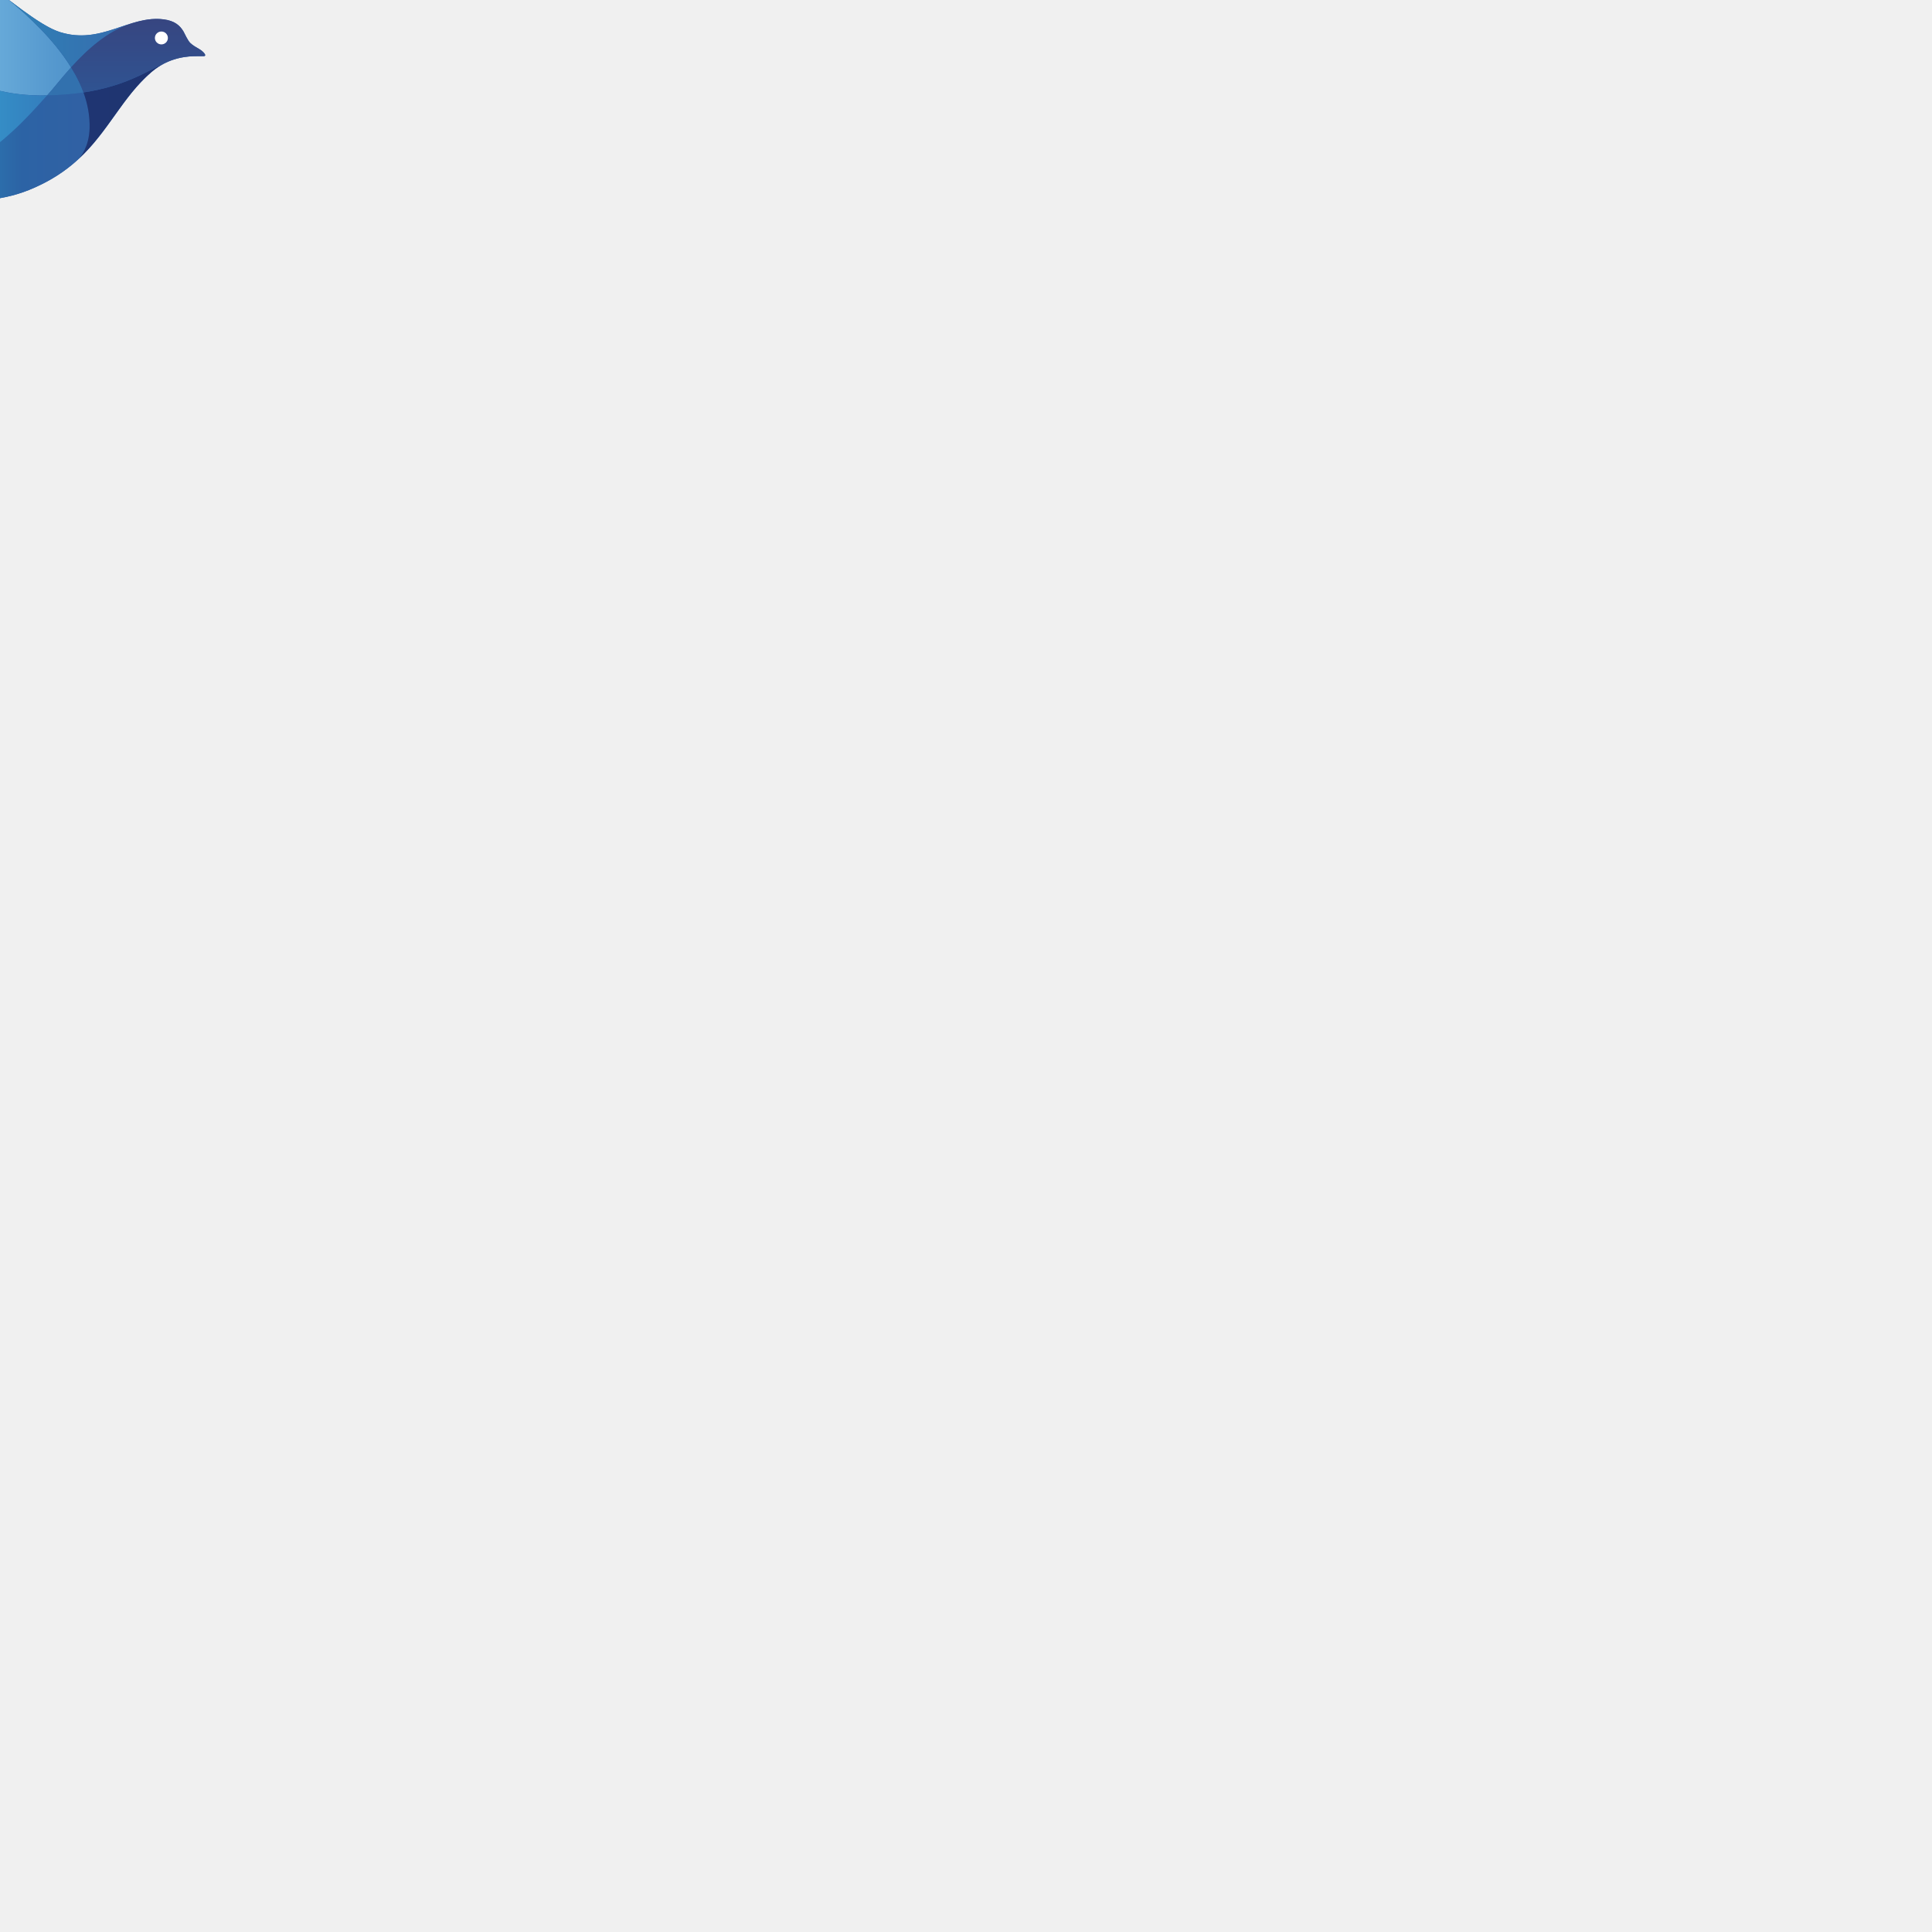
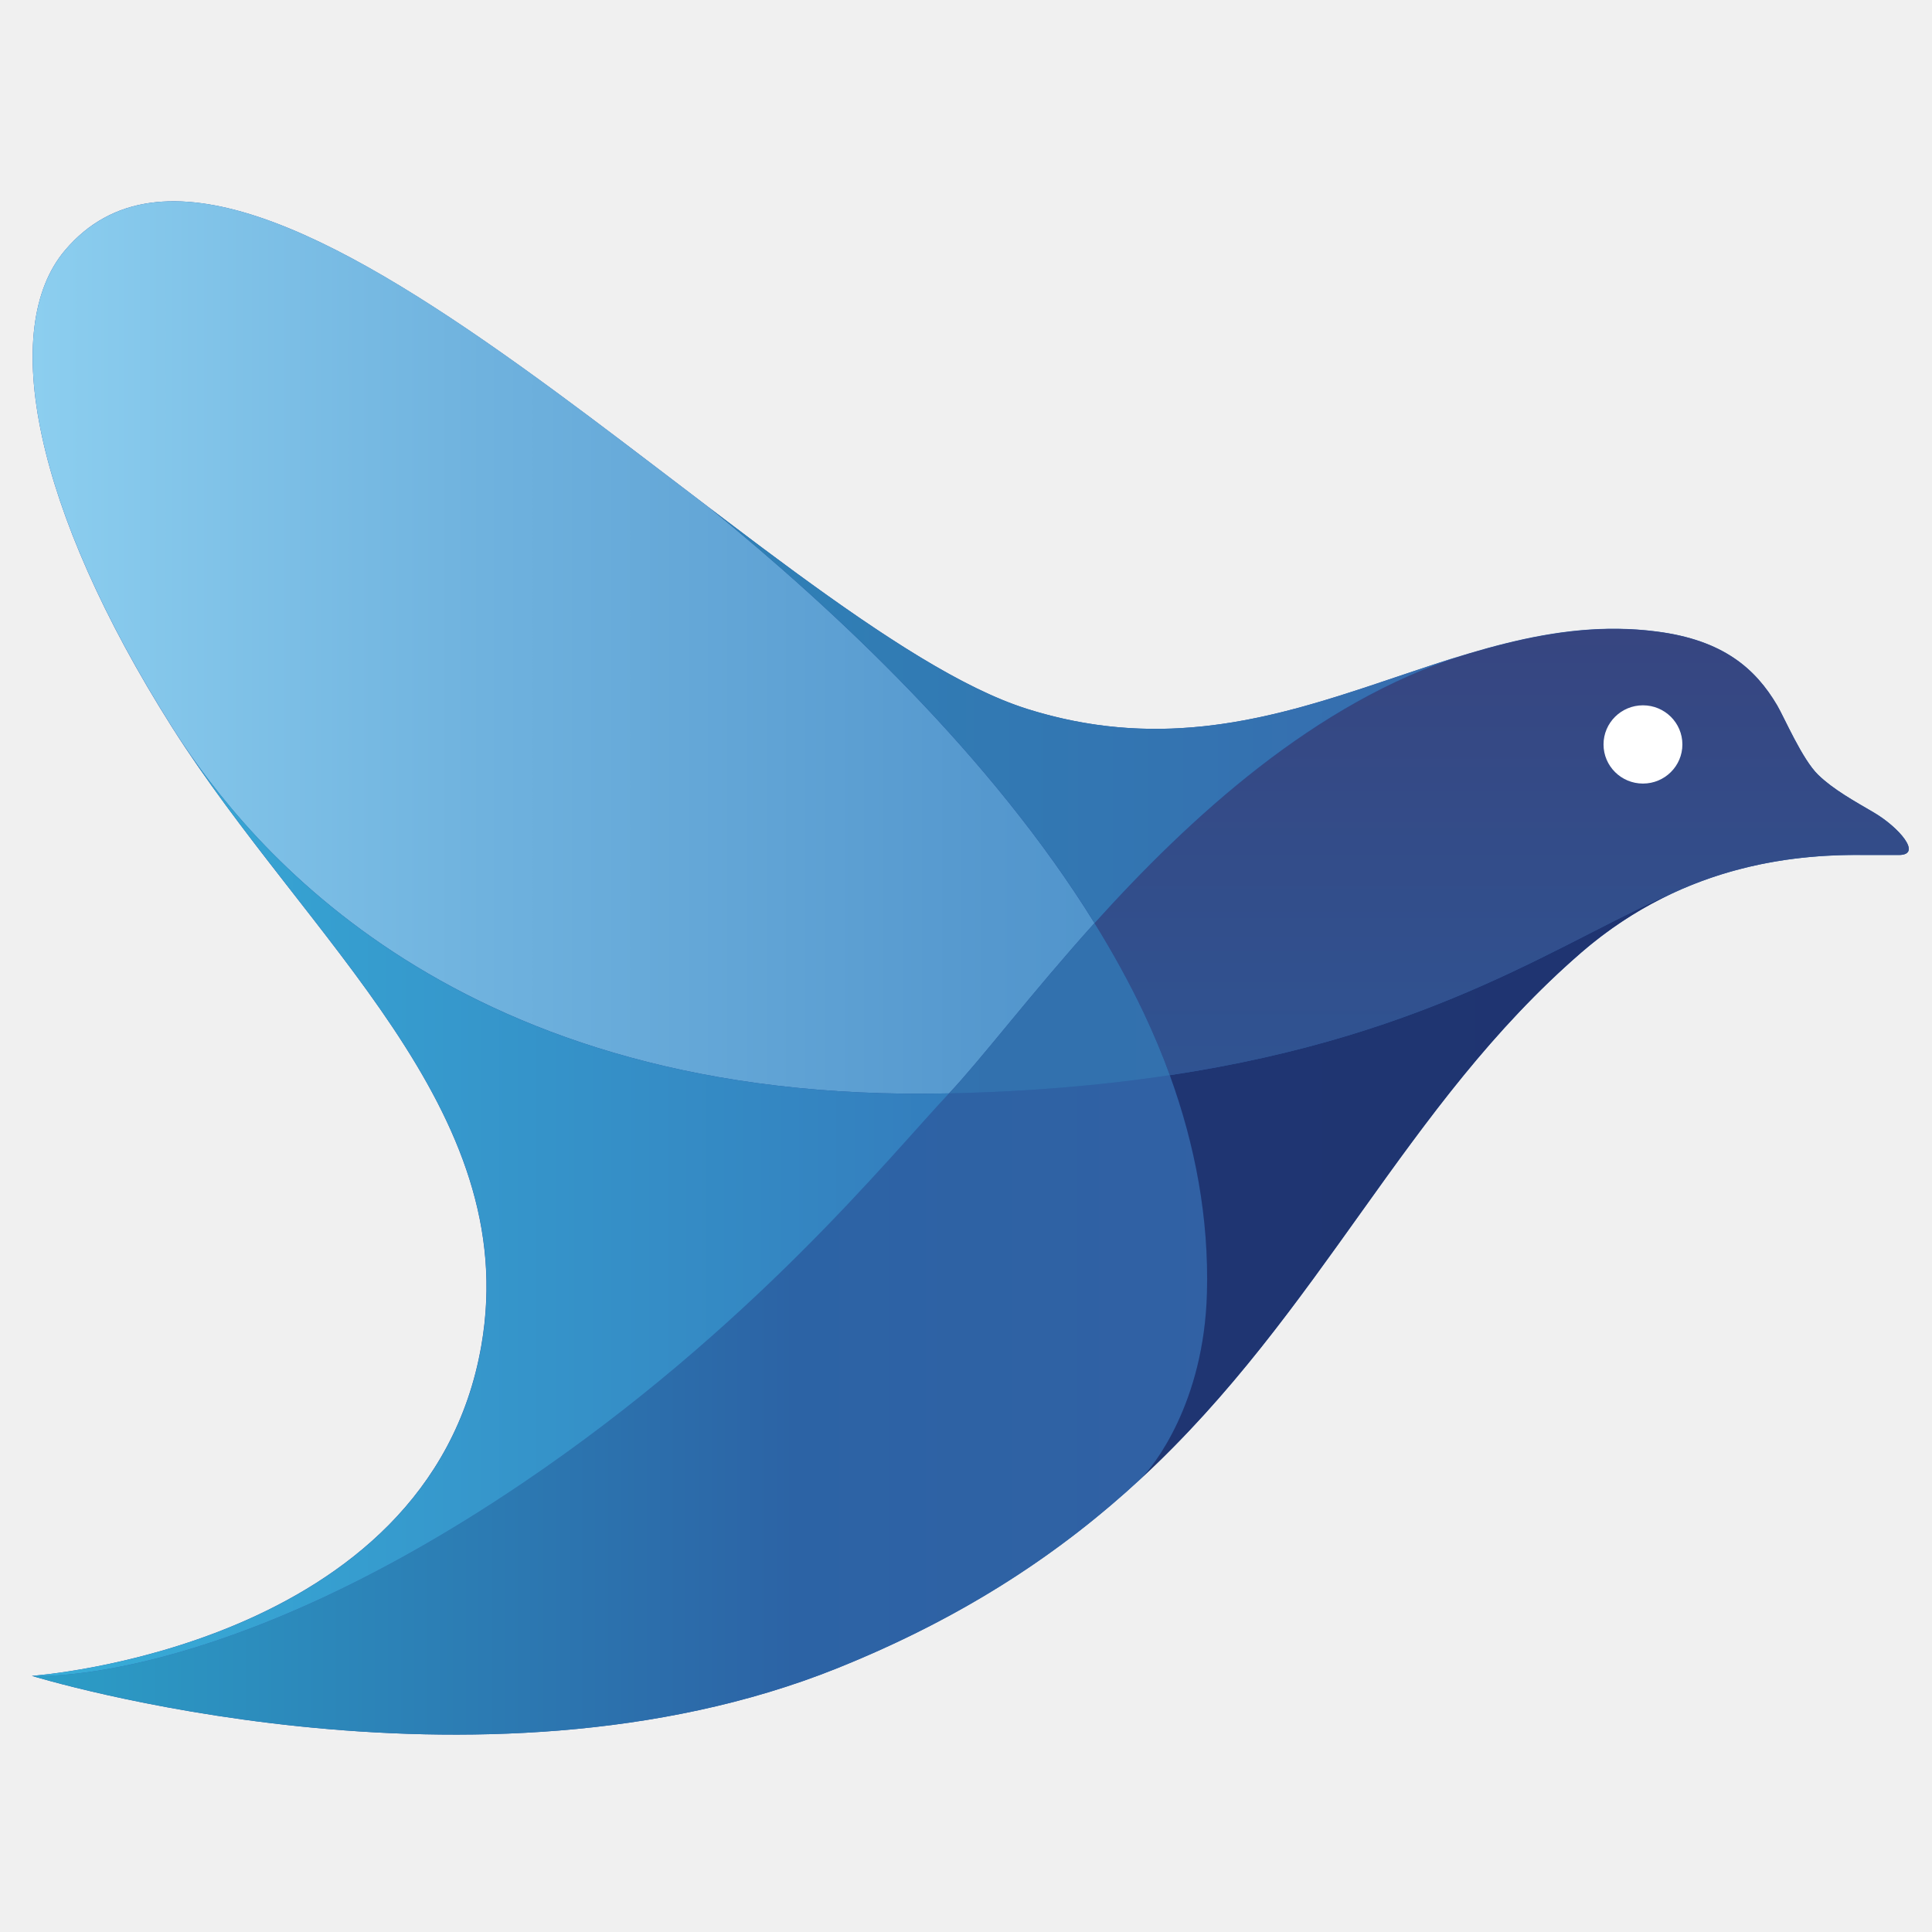
- <svg xmlns="http://www.w3.org/2000/svg" role="img" viewBox="0 0 400 400" version="1.1" id="svg90" width="60" height="60">
-   <defs id="defs94" />
-   <style id="style4">svg {enable-background:new 0 0 1808 1611}</style>
-   <g id="g78" transform="matrix(0.05170874,0,0,0.05170874,-37.18775,-11.65598)">
-     <linearGradient id="a" x1="303" x2="1540.699" y1="1105.209" y2="1105.209" gradientTransform="matrix(1,0,0,-1,0,1630)" gradientUnits="userSpaceOnUse">
-       <stop offset="0" stop-color="#2a59a2" id="stop6" />
-       <stop offset="1" stop-color="#2a59a2" id="stop8" />
-     </linearGradient>
-     <path d="M 1534.1,450.3 H 1512 c -40.2,-0.5 -117.3,3.8 -187.2,64.2 -166.9,144.5 -205,357.2 -490.6,472 -237.9,95.6 -531.2,5.1 -531.2,5.1 0,0 261.7,-18.2 296.4,-217.9 C 626.5,617.5 484.4,506.6 395.2,365.7 304.5,222.2 281.2,103 324.9,51.5 448.8,-94.8 790,300.7 959.4,354 c 165.8,52.1 277.7,-68.9 415,-51.1 43.8,5.6 65.2,24.5 79.4,48.6 4.8,8.1 16.6,35.7 27.1,45.9 10.3,10 24,17.4 36.8,24.9 16.3,9.6 32.4,28 16.4,28 z" id="path11" style="fill:url(#a)" />
-     <linearGradient id="b" x1="253.024" x2="1562.142" y1="1316.528" y2="1316.528" gradientTransform="matrix(1,0,0,-1,0,1630)" gradientUnits="userSpaceOnUse">
-       <stop offset="0" stop-color="#91d3f2" id="stop13" />
-       <stop offset=".266" stop-color="#6fb2de" id="stop15" />
-       <stop offset=".521" stop-color="#5598ce" id="stop17" />
-       <stop offset=".673" stop-color="#4b8fc8" id="stop19" />
-     </linearGradient>
-     <path d="M 750,221.5 C 709,190.3 666.7,157.6 625.1,127.8 615.7,121.1 606.3,114.5 597,108.1 485.5,31.8 382.1,-16 324.9,51.5 c -43.7,51.5 -20.4,170.7 70.4,314.2 0.9,1.5 1.9,2.9 2.8,4.4 47.3,73.2 184.5,244.7 509.7,237.4 21.4,-22.7 53.9,-65.6 95.9,-112.3 C 935.6,385.1 833,289.1 750,221.5 Z" id="path22" style="fill:url(#b)" />
-     <linearGradient id="c" x1="303.1" x2="1549.834" y1="817.074" y2="817.074" gradientTransform="matrix(1,0,0,-1,0,1630)" gradientUnits="userSpaceOnUse">
-       <stop offset="0" stop-color="#2c9ec7" id="stop24" />
-       <stop offset=".404" stop-color="#2c63a5" id="stop26" />
-       <stop offset="1" stop-color="#395da1" id="stop28" />
-     </linearGradient>
-     <path d="m 1077.8,738.9 c 1.3,-48.8 -7.6,-96.9 -24.5,-143.4 -42.7,6.4 -90.8,10.8 -145.5,12 -39.8,42.3 -130.7,155.3 -281.3,257.1 -200.5,135.6 -323.4,127 -323.4,127 0,0 293.4,90.5 531.2,-5.1 85.3,-34.3 148.6,-77.3 199.8,-124.7 8.4,-8 41.9,-49.8 43.7,-122.9 z" id="path31" style="fill:url(#c)" />
-     <linearGradient id="d" x1="303.079" x2="1549.813" y1="1078.65" y2="1078.65" gradientTransform="matrix(1,0,0,-1,0,1630)" gradientUnits="userSpaceOnUse">
-       <stop offset="0" stop-color="#4faac4" id="stop33" />
-       <stop offset=".002" stop-color="#2f75b1" id="stop35" />
-       <stop offset="1" stop-color="#356eac" id="stop37" />
-     </linearGradient>
-     <path d="m 1003.8,495.2 c -42,46.6 -74.6,89.6 -95.9,112.3 54.8,-1.2 102.9,-5.6 145.5,-12 -5,-13.9 -10.8,-27.6 -17.2,-41.1 -9.6,-20.1 -20.5,-39.9 -32.4,-59.2 z" id="path40" style="fill:url(#d)" />
-     <linearGradient id="e" x1="750" x2="1556.984" y1="1271.65" y2="1271.65" gradientTransform="matrix(1,0,0,-1,0,1630)" gradientUnits="userSpaceOnUse">
-       <stop offset="0" stop-color="#4faac4" id="stop42" />
-       <stop offset=".002" stop-color="#2f81b6" id="stop44" />
-       <stop offset="1" stop-color="#3b5ea9" id="stop46" />
-     </linearGradient>
-     <path d="M 1247.6,318.3 C 1159.8,344.9 1072.1,389.4 959.4,354 903.6,336.5 829.1,281.8 750,221.5 833,289.1 935.6,385 1003.8,495.2 1066,426.3 1149,349.3 1247.6,318.3 Z" id="path49" style="fill:url(#e)" />
-     <linearGradient id="f" x1="749.968" x2="1556.952" y1="962.7" y2="962.7" gradientTransform="matrix(1,0,0,-1,0,1630)" gradientUnits="userSpaceOnUse">
-       <stop offset="0" stop-color="#4faac4" id="stop51" />
-       <stop offset=".002" stop-color="#1e3773" id="stop53" />
-       <stop offset="1" stop-color="#203370" id="stop55" />
-     </linearGradient>
-     <path d="m 1053.4,595.5 c 16.9,46.5 25.8,94.6 24.5,143.4 -1.9,73 -35.4,114.8 -43.8,122.9 120.1,-111.1 173.8,-246 290.8,-347.3 21.8,-18.8 44.2,-32.2 66.1,-41.7 h -0.1 C 1314.2,505 1231,568.7 1053.4,595.5 Z" id="path58" style="fill:url(#f)" />
-     <linearGradient id="g" x1="1272.251" x2="1272.251" y1="895.298" y2="1337.814" gradientTransform="matrix(1,0,0,-1,0,1630)" gradientUnits="userSpaceOnUse">
-       <stop offset="0" stop-color="#4faac4" id="stop60" />
-       <stop offset=".002" stop-color="#2c5a9a" id="stop62" />
-       <stop offset="1" stop-color="#374580" id="stop64" />
-     </linearGradient>
-     <path d="m 1534.1,450.3 c 16,0 -0.1,-18.4 -16.3,-27.9 -12.8,-7.6 -26.5,-15 -36.8,-24.9 -10.6,-10.2 -22.4,-37.9 -27.1,-45.9 -14.3,-24.2 -35.6,-43 -79.4,-48.6 -44,-5.7 -85.4,2.9 -126.8,15.4 -98.6,31 -181.7,108 -243.9,176.9 11.9,19.3 22.9,39 32.4,59.1 6.4,13.6 12.2,27.3 17.2,41.1 177.7,-26.8 260.8,-90.5 337.5,-122.7 h 0.1 c 48.3,-21 93.5,-22.9 121.1,-22.5 z" id="path67" style="fill:url(#g)" />
-     <linearGradient id="h" x1="168.495" x2="1086.828" y1="949.096" y2="949.096" gradientTransform="matrix(1,0,0,-1,0,1630)" gradientUnits="userSpaceOnUse">
-       <stop offset=".112" stop-color="#38b1da" id="stop69" />
-       <stop offset="1" stop-color="#326fb5" id="stop71" />
-     </linearGradient>
-     <path d="M 626.5,864.6 C 777.1,762.8 868,649.8 907.8,607.5 582.6,614.8 445.4,443.3 398.1,370.1 487.4,509 626.3,619.2 599.5,773.7 564.8,973.4 303.1,991.6 303.1,991.6 c 0,0 122.9,8.6 323.4,-127 z" id="path74" style="fill:url(#h)" />
-     <ellipse cx="1365.4" cy="377.4" rx="26" ry="25.8" id="ellipse76" style="fill:#ffffff" />
+ <svg xmlns="http://www.w3.org/2000/svg" version="1.1" id="Layer_1" x="0px" y="0px" height="60" width="60" viewBox="0 0 1274 1047" xml:space="preserve">
+   <style type="text/css">
+ 	.st0{fill:url(#SVGID_1_);}
+ 	.st1{fill:url(#SVGID_2_);}
+ 	.st2{fill:url(#SVGID_3_);}
+ 	.st3{fill:url(#SVGID_4_);}
+ 	.st4{fill:url(#SVGID_5_);}
+ 	.st5{fill:url(#SVGID_6_);}
+ 	.st6{fill:url(#SVGID_7_);}
+ 	.st7{fill:url(#SVGID_8_);}
+ 	.st8{fill:#FFFFFF;}
+ </style>
+   <g>
+     <g>
+       <g>
+         <linearGradient id="SVGID_1_" gradientUnits="userSpaceOnUse" x1="21" y1="1105.209" x2="1258.699" y2="1105.209" gradientTransform="matrix(1 0 0 -1 0 1630)">
+           <stop offset="0" style="stop-color:#2A59A2" />
+           <stop offset="1" style="stop-color:#2A59A2" />
+         </linearGradient>
+         <path class="st0" d="M1252.1,450.3c-6.5,0-16.5,0-22.1,0c-40.2-0.5-117.3,3.8-187.2,64.2c-166.9,144.5-205,357.2-490.6,472     C314.3,1082.1,21,991.6,21,991.6s261.7-18.2,296.4-217.9c27.1-156.2-115-267.1-204.2-408C22.5,222.2-0.8,103,42.9,51.5     C166.8-94.8,508,300.7,677.4,354c165.8,52.1,277.7-68.9,415-51.1c43.8,5.6,65.2,24.5,79.4,48.6c4.8,8.1,16.6,35.7,27.1,45.9     c10.3,10,24,17.4,36.8,24.9C1252,431.9,1268.1,450.3,1252.1,450.3z" />
+         <linearGradient id="SVGID_2_" gradientUnits="userSpaceOnUse" x1="-28.976" y1="1316.528" x2="1280.142" y2="1316.528" gradientTransform="matrix(1 0 0 -1 0 1630)">
+           <stop offset="0" style="stop-color:#91D3F2" />
+           <stop offset="0.266" style="stop-color:#6FB2DE" />
+           <stop offset="0.521" style="stop-color:#5598CE" />
+           <stop offset="0.673" style="stop-color:#4B8FC8" />
+         </linearGradient>
+         <path class="st1" d="M468,221.5c-41-31.2-83.3-63.9-124.9-93.7l0,0c-9.4-6.7-18.8-13.3-28.1-19.7l0,0     C203.5,31.8,100.1-16,42.9,51.5C-0.8,103,22.5,222.2,113.3,365.7c0.9,1.5,1.9,2.9,2.8,4.4c47.3,73.2,184.5,244.7,509.7,237.4     c21.4-22.7,53.9-65.6,95.9-112.3C653.6,385.1,551,289.1,468,221.5z" />
+         <linearGradient id="SVGID_3_" gradientUnits="userSpaceOnUse" x1="21.1" y1="817.074" x2="1267.834" y2="817.074" gradientTransform="matrix(1 0 0 -1 0 1630)">
+           <stop offset="0" style="stop-color:#2C9EC7" />
+           <stop offset="0.404" style="stop-color:#2C63A5" />
+           <stop offset="1" style="stop-color:#395DA1" />
+         </linearGradient>
+         <path class="st2" d="M795.8,738.9c1.3-48.8-7.6-96.9-24.5-143.4c-42.7,6.4-90.8,10.8-145.5,12C586,649.8,495.1,762.8,344.5,864.6     c-200.5,135.6-323.4,127-323.4,127s293.4,90.5,531.2-5.1c85.3-34.3,148.6-77.3,199.8-124.7C760.5,853.8,794,812,795.8,738.9z" />
+         <linearGradient id="SVGID_4_" gradientUnits="userSpaceOnUse" x1="21.079" y1="1078.65" x2="1267.813" y2="1078.65" gradientTransform="matrix(1 0 0 -1 0 1630)">
+           <stop offset="0" style="stop-color:#4FAAC4" />
+           <stop offset="1.554530e-03" style="stop-color:#2F75B1" />
+           <stop offset="1" style="stop-color:#356EAC" />
+         </linearGradient>
+         <path class="st3" d="M721.8,495.2c-42,46.6-74.6,89.6-95.9,112.3c54.8-1.2,102.9-5.6,145.5-12c-5-13.9-10.8-27.6-17.2-41.1     C744.6,534.3,733.7,514.5,721.8,495.2z" />
+         <linearGradient id="SVGID_5_" gradientUnits="userSpaceOnUse" x1="468" y1="1271.65" x2="1274.984" y2="1271.65" gradientTransform="matrix(1 0 0 -1 0 1630)">
+           <stop offset="0" style="stop-color:#4FAAC4" />
+           <stop offset="1.554530e-03" style="stop-color:#2F81B6" />
+           <stop offset="1" style="stop-color:#3B5EA9" />
+         </linearGradient>
+         <path class="st4" d="M965.6,318.3c-87.8,26.6-175.5,71.1-288.2,35.7c-55.8-17.5-130.3-72.2-209.4-132.5     c83,67.6,185.6,163.5,253.8,273.7C784,426.3,867,349.3,965.6,318.3z" />
+         <linearGradient id="SVGID_6_" gradientUnits="userSpaceOnUse" x1="467.968" y1="962.7" x2="1274.952" y2="962.7" gradientTransform="matrix(1 0 0 -1 0 1630)">
+           <stop offset="0" style="stop-color:#4FAAC4" />
+           <stop offset="1.554530e-03" style="stop-color:#1E3773" />
+           <stop offset="1" style="stop-color:#203370" />
+         </linearGradient>
+         <path class="st5" d="M771.4,595.5c16.9,46.5,25.8,94.6,24.5,143.4c-1.9,73-35.4,114.8-43.8,122.9     c120.1-111.1,173.8-246,290.8-347.3c21.8-18.8,44.2-32.2,66.1-41.7h-0.1C1032.2,505,949,568.7,771.4,595.5z" />
+         <linearGradient id="SVGID_7_" gradientUnits="userSpaceOnUse" x1="990.251" y1="895.298" x2="990.251" y2="1337.814" gradientTransform="matrix(1 0 0 -1 0 1630)">
+           <stop offset="0" style="stop-color:#4FAAC4" />
+           <stop offset="1.554530e-03" style="stop-color:#2C5A9A" />
+           <stop offset="1" style="stop-color:#374580" />
+         </linearGradient>
+         <path class="st6" d="M1252.1,450.3c16,0-0.1-18.4-16.3-27.9c-12.8-7.6-26.5-15-36.8-24.9c-10.6-10.2-22.4-37.9-27.1-45.9     c-14.3-24.2-35.6-43-79.4-48.6c-44-5.7-85.4,2.9-126.8,15.4c-98.6,31-181.7,108-243.9,176.9c11.9,19.3,22.9,39,32.4,59.1     c6.4,13.6,12.2,27.3,17.2,41.1c177.7-26.8,260.8-90.5,337.5-122.7h0.1c48.3-21,93.5-22.9,121.1-22.5     C1235.7,450.3,1245.7,450.3,1252.1,450.3z" />
+         <linearGradient id="SVGID_8_" gradientUnits="userSpaceOnUse" x1="-113.505" y1="949.096" x2="804.828" y2="949.096" gradientTransform="matrix(1 0 0 -1 0 1630)">
+           <stop offset="0.112" style="stop-color:#38B1DA" />
+           <stop offset="1" style="stop-color:#326FB5" />
+         </linearGradient>
+         <path class="st7" d="M344.5,864.6C495.1,762.8,586,649.8,625.8,607.5c-325.2,7.3-462.4-164.2-509.7-237.4     C205.4,509,344.3,619.2,317.5,773.7C282.8,973.4,21.1,991.6,21.1,991.6S144,1000.2,344.5,864.6z" />
+         <ellipse class="st8" cx="1083.4" cy="377.4" rx="26" ry="25.8" />
+       </g>
+     </g>
  </g>
</svg>
